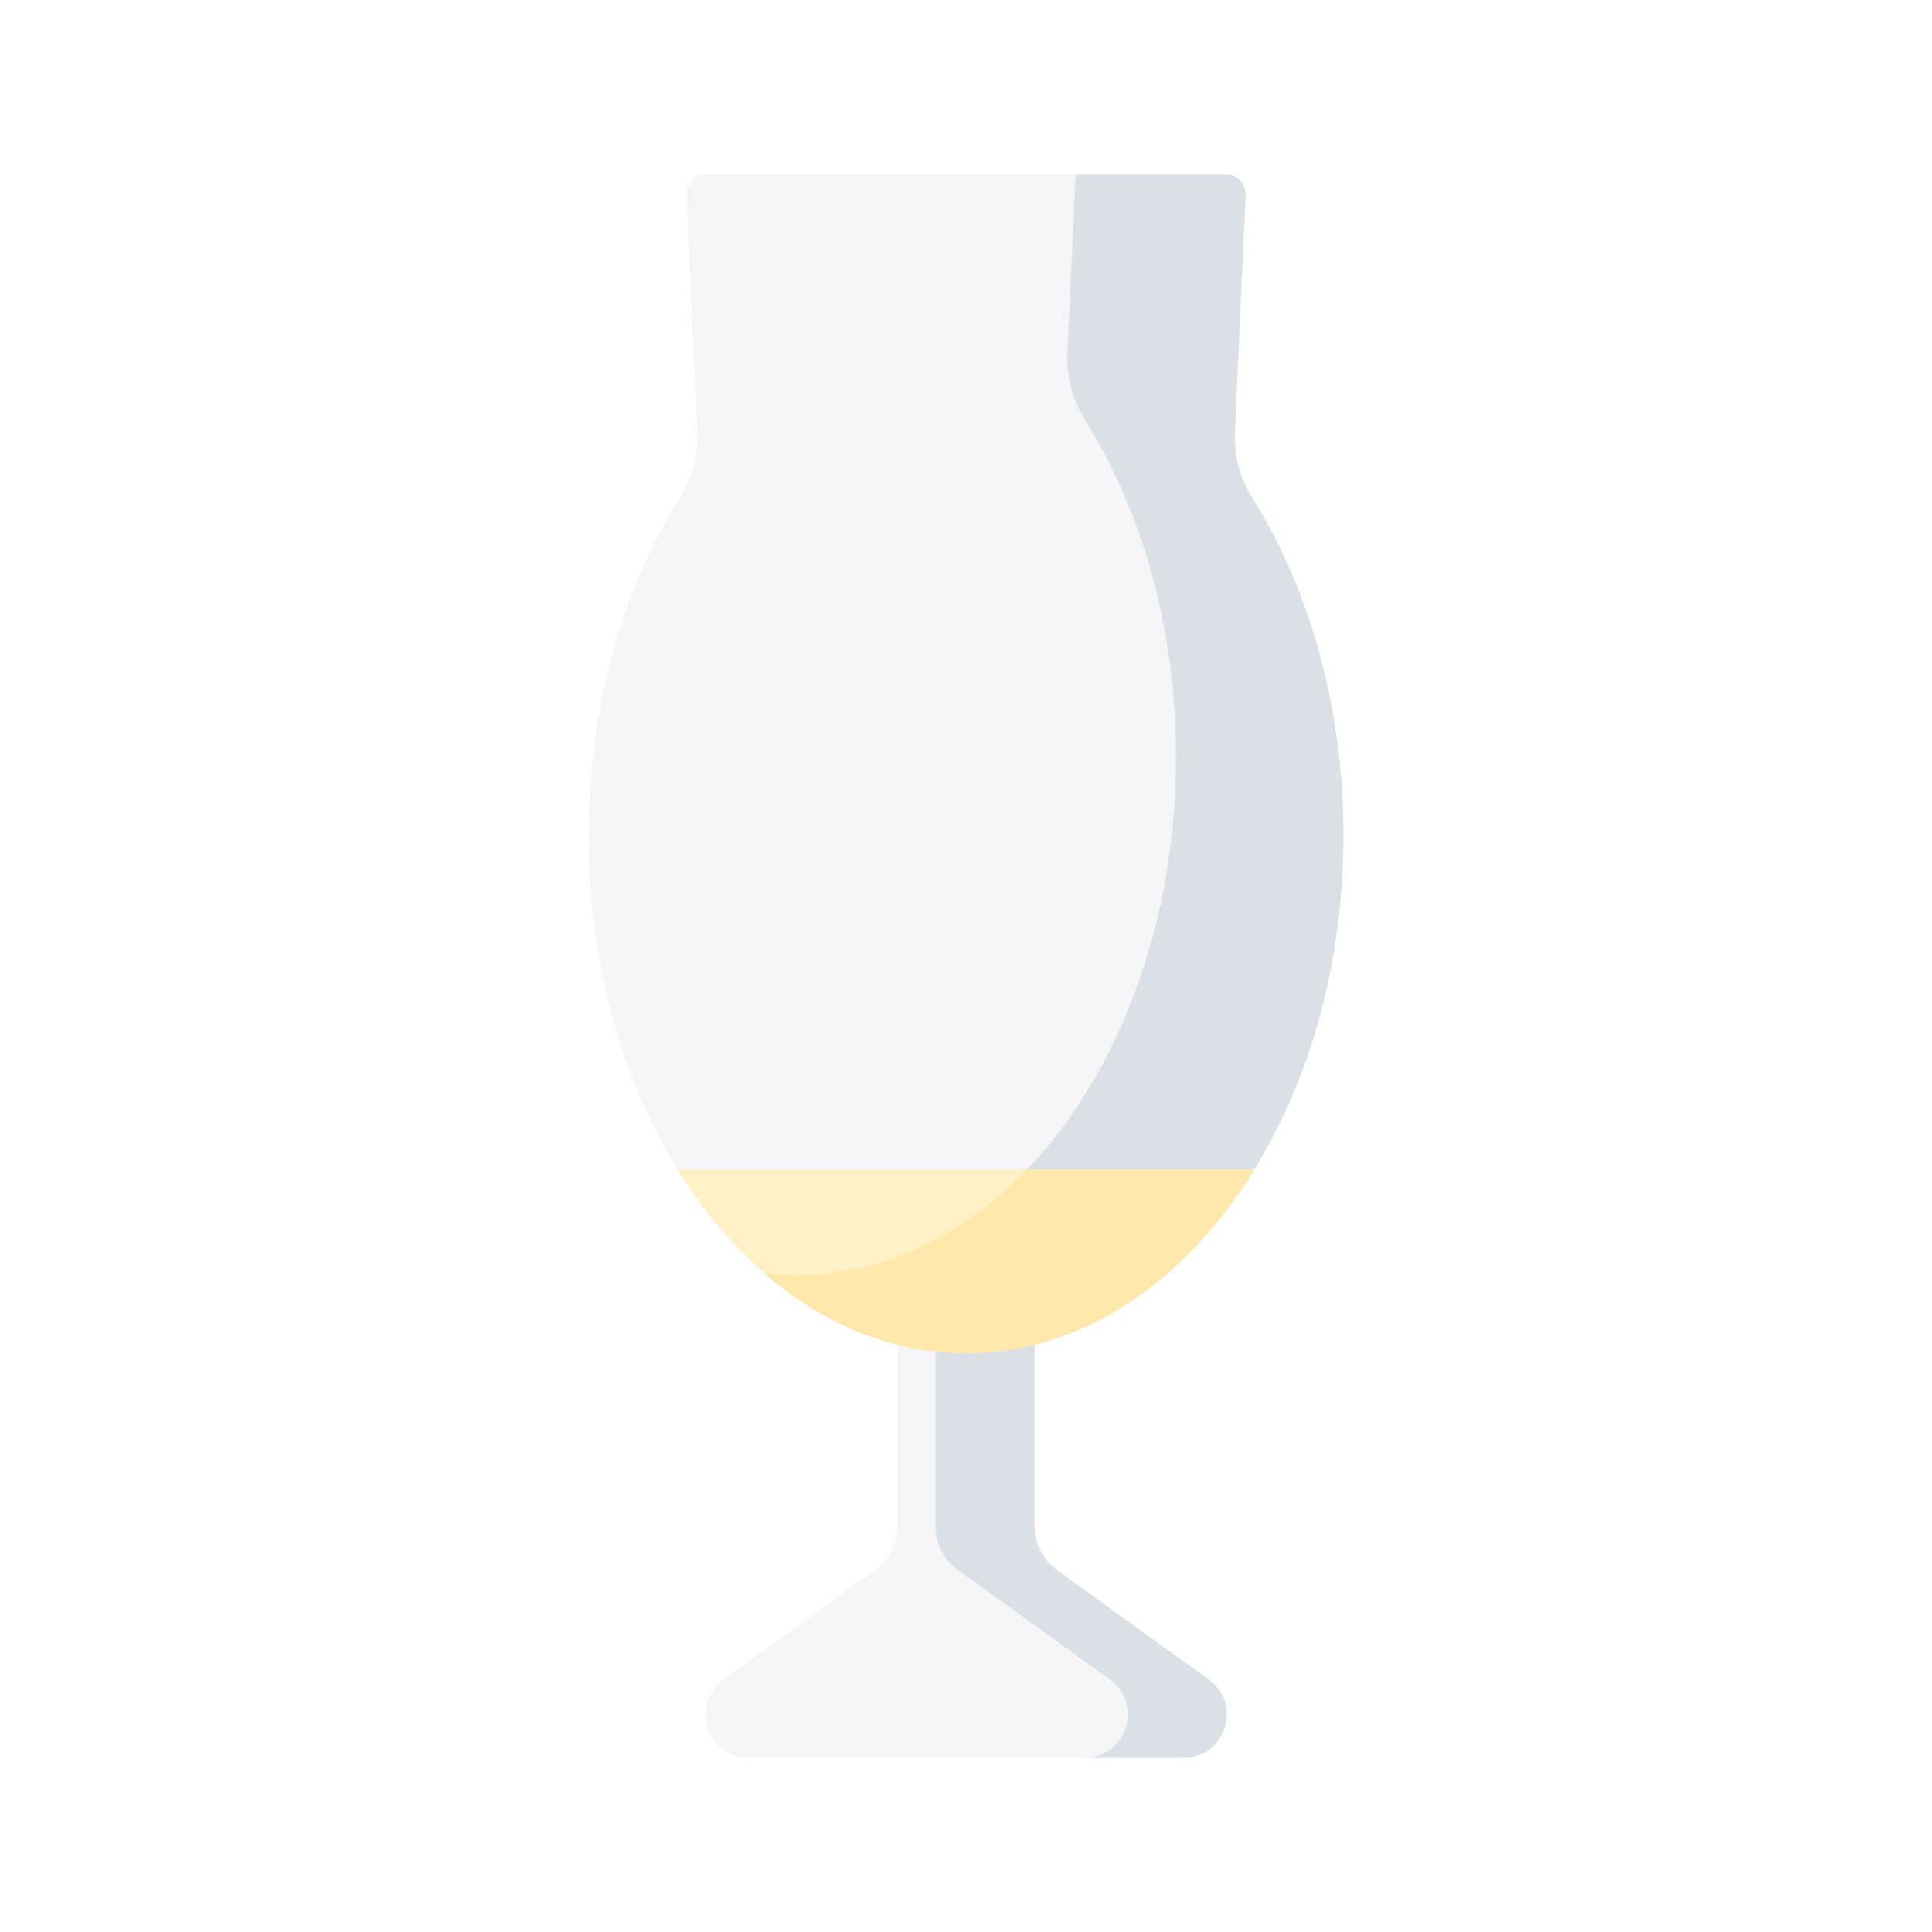
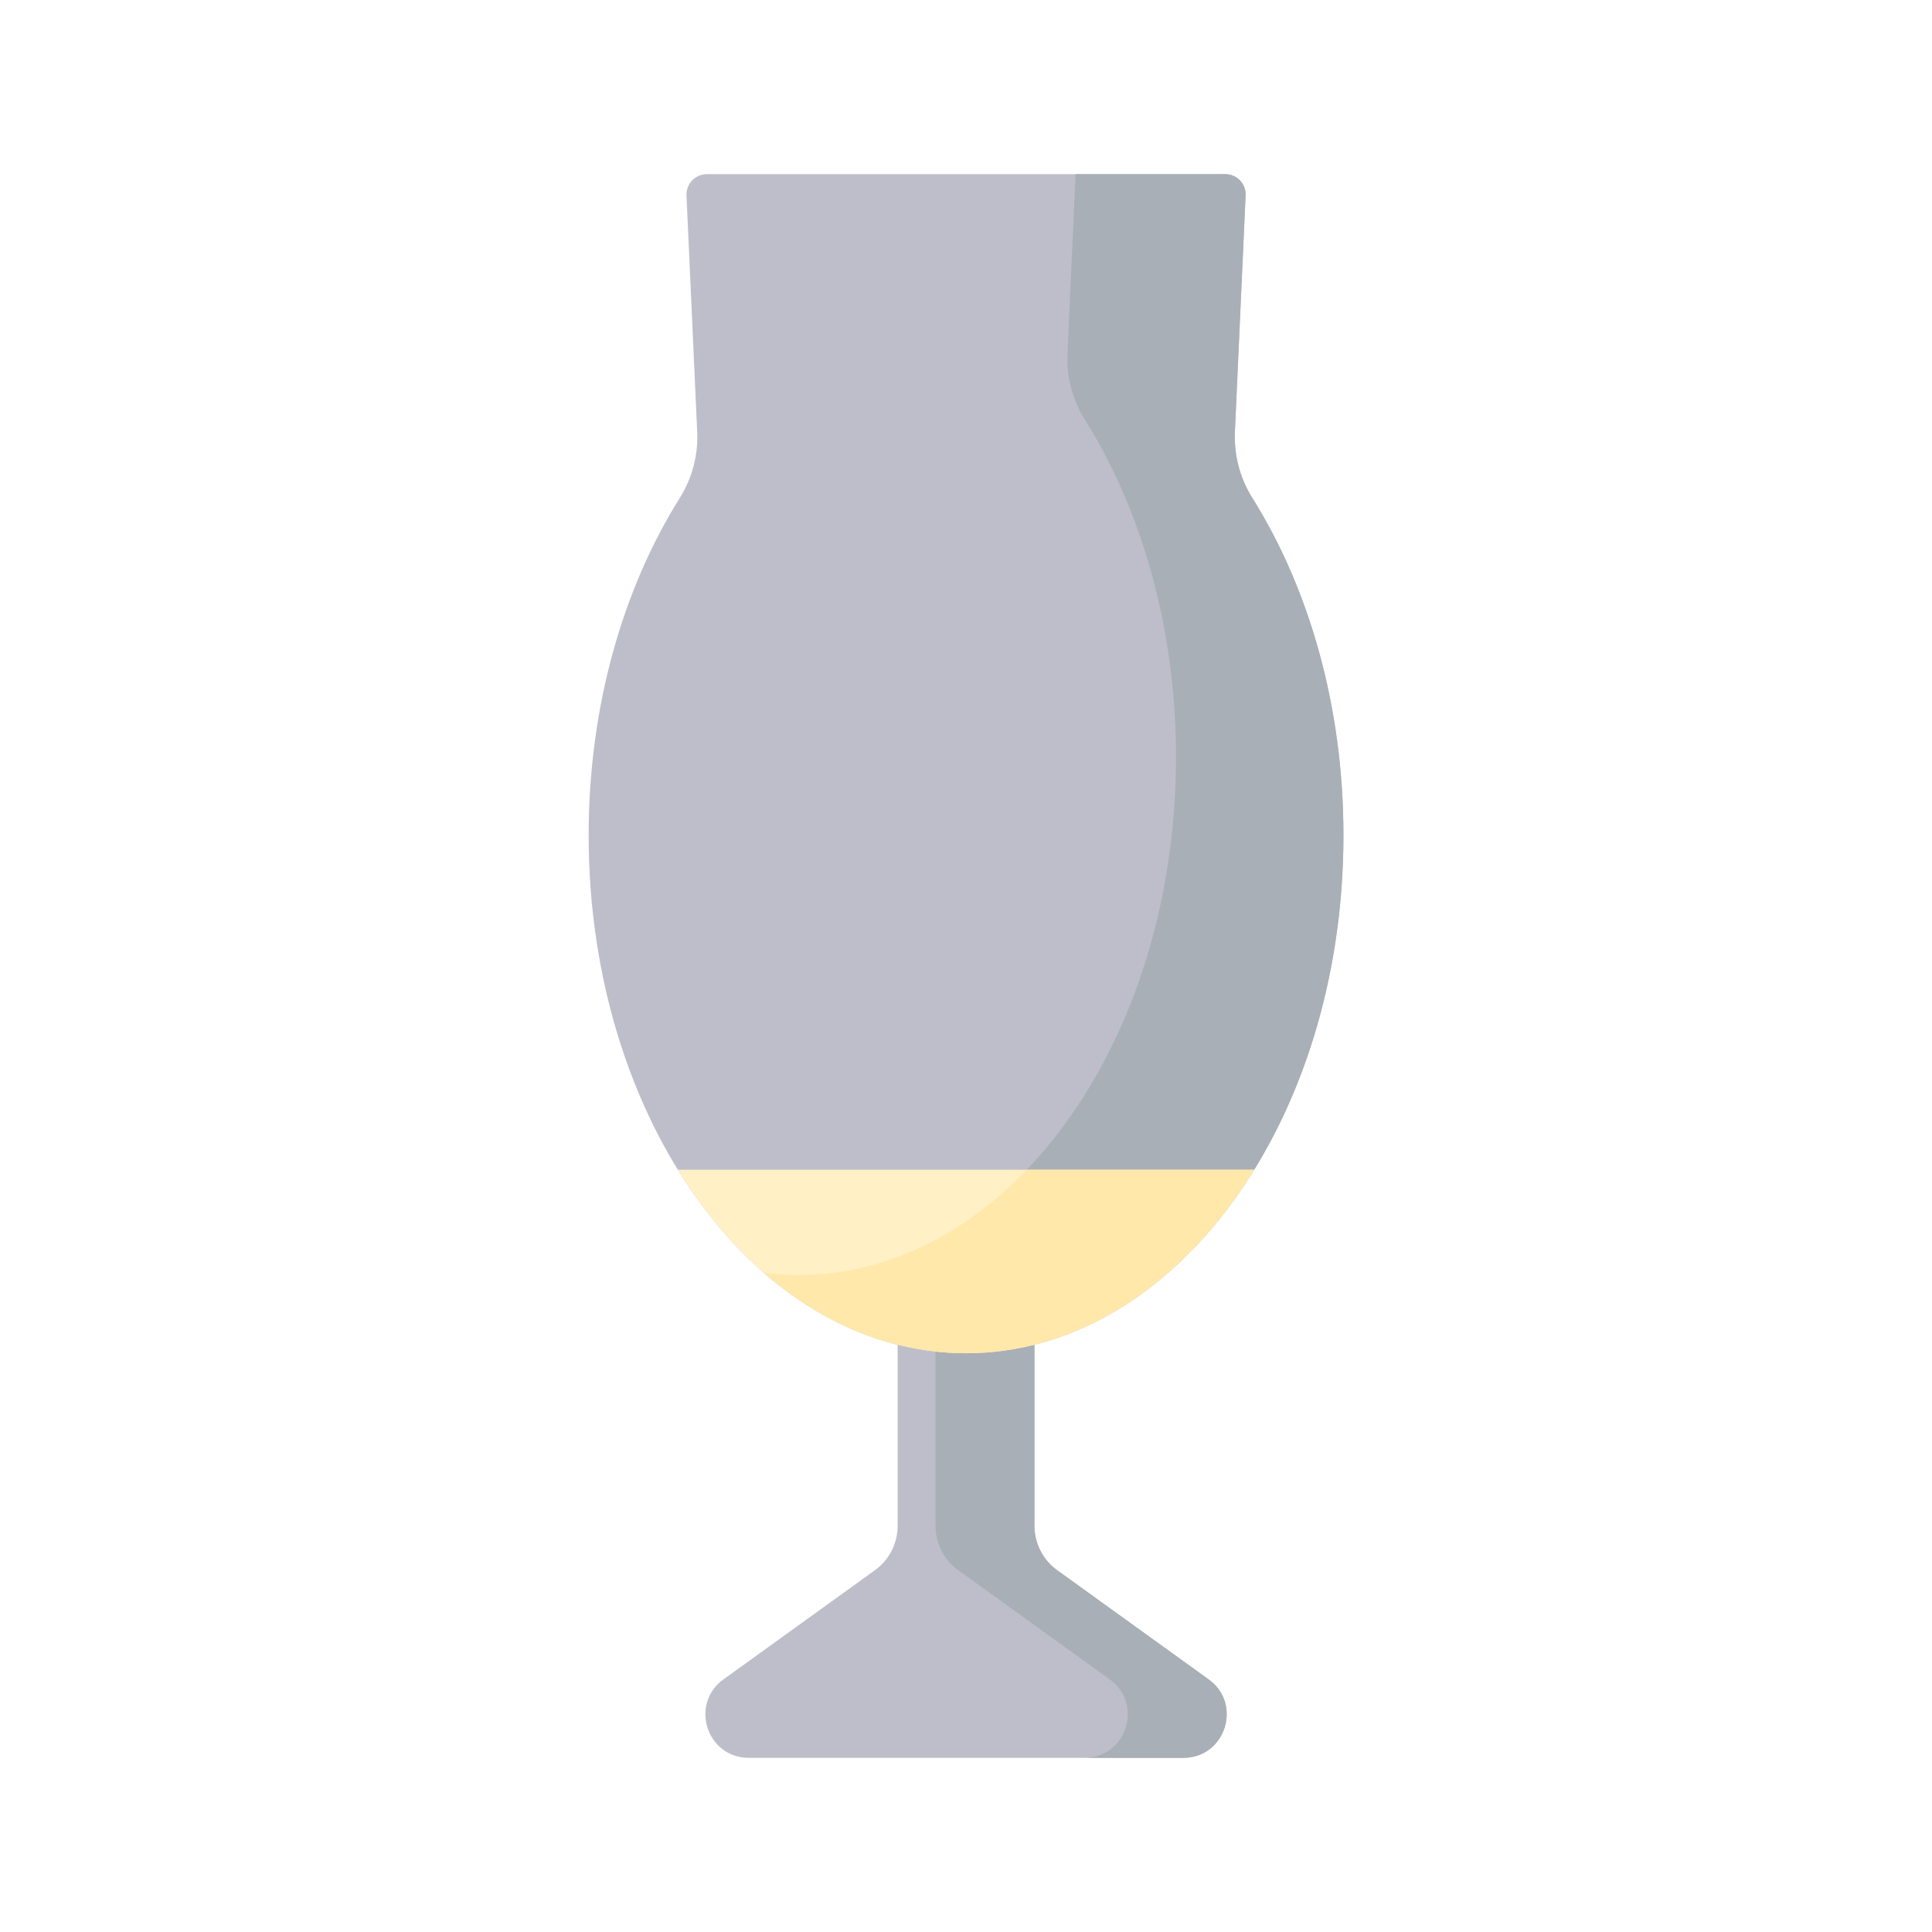
<svg xmlns="http://www.w3.org/2000/svg" width="100%" height="100%" viewBox="0 0 512 512" version="1.1" xml:space="preserve" style="fill-rule:evenodd;clip-rule:evenodd;stroke-linecap:round;stroke-linejoin:round;stroke-miterlimit:1.5;">
  <g id="Layer1">
    </g>
  <g transform="matrix(0.819709,0,0,0.819709,46.1566,46.1545)">
-     <path d="M334.449,486.645L285.461,451.332C280.855,448.012 278.125,442.68 278.125,436.996L278.125,354.762L233.898,354.762L233.898,436.996C233.898,442.68 231.168,448.012 226.563,451.336L177.574,486.645C166.551,494.59 172.172,512 185.762,512L326.262,512C339.852,512 345.473,494.59 334.449,486.645Z" style="fill:rgb(245,245,247);fill-rule:nonzero;" />
+     <path d="M334.449,486.645L285.461,451.332C280.855,448.012 278.125,442.68 278.125,436.996L278.125,354.762L233.898,354.762L233.898,436.996C233.898,442.68 231.168,448.012 226.563,451.336L177.574,486.645C166.551,494.59 172.172,512 185.762,512L326.262,512C339.852,512 345.473,494.59 334.449,486.645Z" style="fill:#BEBECB;fill-rule:nonzero;" />
  </g>
  <g transform="matrix(0.819709,0,0,0.819709,46.1566,46.1545)">
-     <path d="M334.449,486.645L285.461,451.332C280.855,448.012 278.125,442.676 278.125,436.996L278.125,354.762L246.137,354.762L246.137,436.996C246.137,442.676 248.867,448.012 253.477,451.332L302.461,486.645C313.484,494.59 307.863,512 294.273,512L326.262,512C339.852,512 345.473,494.59 334.449,486.645Z" style="fill:rgb(219,224,230);fill-rule:nonzero;" />
+     <path d="M334.449,486.645L285.461,451.332C280.855,448.012 278.125,442.676 278.125,436.996L278.125,354.762L246.137,354.762L246.137,436.996C246.137,442.676 248.867,448.012 253.477,451.332L302.461,486.645C313.484,494.59 307.863,512 294.273,512L326.262,512C339.852,512 345.473,494.59 334.449,486.645Z" style="fill:#A9AFB6;fill-rule:nonzero;" />
  </g>
  <g transform="matrix(0.819709,0,0,0.819709,46.1566,46.1545)">
-     <path d="M342.93,83.313L346.391,6.879C346.559,3.133 343.566,0 339.813,0L172.207,0C168.453,0 165.461,3.133 165.633,6.883L169.094,83.316C169.434,90.84 167.469,98.281 163.469,104.664C145.102,133.965 134,172.09 134,213.77C134,306.23 188.625,381.188 256.012,381.188C323.398,381.188 378.023,306.23 378.023,213.77C378.023,172.09 366.922,133.965 348.555,104.664C344.555,98.281 342.59,90.84 342.93,83.313Z" style="fill:rgb(245,245,247);fill-rule:nonzero;" />
+     <path d="M342.93,83.313L346.391,6.879C346.559,3.133 343.566,0 339.813,0L172.207,0C168.453,0 165.461,3.133 165.633,6.883L169.094,83.316C169.434,90.84 167.469,98.281 163.469,104.664C145.102,133.965 134,172.09 134,213.77C134,306.23 188.625,381.188 256.012,381.188C323.398,381.188 378.023,306.23 378.023,213.77C378.023,172.09 366.922,133.965 348.555,104.664C344.555,98.281 342.59,90.84 342.93,83.313Z" style="fill:#BEBECB;fill-rule:nonzero;" />
  </g>
  <g transform="matrix(0.819709,0,0,0.819709,46.1566,46.1545)">
-     <path d="M348.555,104.66C344.555,98.281 342.59,90.84 342.93,83.313L346.391,6.879C346.559,3.133 343.566,0 339.813,0L291.426,0L288.801,58.023C288.461,65.547 290.422,72.988 294.422,79.371C312.789,108.672 323.891,146.797 323.891,188.477C323.891,280.938 269.266,355.895 201.879,355.895C198.102,355.895 194.371,355.645 190.684,355.188C209.57,371.648 231.977,381.188 256.012,381.188C323.395,381.188 378.023,306.23 378.023,213.77C378.023,172.09 366.922,133.965 348.555,104.66Z" style="fill:rgb(219,224,230);fill-rule:nonzero;" />
+     <path d="M348.555,104.66C344.555,98.281 342.59,90.84 342.93,83.313L346.391,6.879C346.559,3.133 343.566,0 339.813,0L291.426,0L288.801,58.023C288.461,65.547 290.422,72.988 294.422,79.371C312.789,108.672 323.891,146.797 323.891,188.477C323.891,280.938 269.266,355.895 201.879,355.895C198.102,355.895 194.371,355.645 190.684,355.188C209.57,371.648 231.977,381.188 256.012,381.188C323.395,381.188 378.023,306.23 378.023,213.77C378.023,172.09 366.922,133.965 348.555,104.66Z" style="fill:#A9AFB6;fill-rule:nonzero;" />
  </g>
  <g>
    <clipPath id="_clip1">
      <rect x="155.998" y="310" width="200.028" height="48.618" />
    </clipPath>
    <g clip-path="url(#_clip1)">
      <g transform="matrix(0.819709,0,0,0.819709,46.1566,46.1545)">
        <path d="M342.93,83.313L346.391,6.879C346.559,3.133 343.566,0 339.813,0L172.207,0C168.453,0 165.461,3.133 165.633,6.883L169.094,83.316C169.434,90.84 167.469,98.281 163.469,104.664C145.102,133.965 134,172.09 134,213.77C134,306.23 188.625,381.188 256.012,381.188C323.398,381.188 378.023,306.23 378.023,213.77C378.023,172.09 366.922,133.965 348.555,104.664C344.555,98.281 342.59,90.84 342.93,83.313Z" style="fill:rgb(255,240,198);fill-rule:nonzero;" />
      </g>
      <g transform="matrix(0.819709,0,0,0.819709,46.1566,46.1545)">
        <path d="M348.555,104.66C344.555,98.281 342.59,90.84 342.93,83.313L346.391,6.879C346.559,3.133 343.566,0 339.813,0L291.426,0L288.801,58.023C288.461,65.547 290.422,72.988 294.422,79.371C312.789,108.672 323.891,146.797 323.891,188.477C323.891,280.938 269.266,355.895 201.879,355.895C198.102,355.895 194.371,355.645 190.684,355.188C209.57,371.648 231.977,381.188 256.012,381.188C323.395,381.188 378.023,306.23 378.023,213.77C378.023,172.09 366.922,133.965 348.555,104.66Z" style="fill:rgb(255,232,170);fill-rule:nonzero;" />
      </g>
      <g>
        <g transform="matrix(0.66952,0,0,0.66952,63.6795,73.0273)">
          <circle cx="224.331" cy="186.246" r="6.965" style="fill:none;stroke:rgb(255,232,170);stroke-width:2.92px;" />
        </g>
        <g transform="matrix(0.38838,0,0,0.38838,131.411,112.362)">
          <circle cx="224.331" cy="186.246" r="6.965" style="fill:none;stroke:rgb(255,232,170);stroke-width:2.92px;" />
        </g>
        <g transform="matrix(0.38838,0,0,0.38838,124.043,103.844)">
          <circle cx="224.331" cy="186.246" r="6.965" style="fill:none;stroke:rgb(255,232,170);stroke-width:2.92px;" />
        </g>
        <g transform="matrix(0.206306,0,0,0.206306,170.819,130.493)">
          <circle cx="224.331" cy="186.246" r="6.965" style="fill:none;stroke:rgb(255,232,170);stroke-width:5.05px;" />
        </g>
        <g transform="matrix(0.206306,0,0,0.206306,165.819,123.493)">
          <circle cx="224.331" cy="186.246" r="6.965" style="fill:none;stroke:rgb(255,232,170);stroke-width:5.05px;" />
        </g>
      </g>
      <g transform="matrix(1,0,0,1,74.741,59.2758)">
        <g transform="matrix(0.66952,0,0,0.66952,63.6795,73.0273)">
          <circle cx="224.331" cy="186.246" r="6.965" style="fill:none;stroke:rgb(255,232,170);stroke-width:2.92px;" />
        </g>
        <g transform="matrix(0.38838,0,0,0.38838,132.411,113.362)">
          <circle cx="224.331" cy="186.246" r="6.965" style="fill:none;stroke:rgb(255,232,170);stroke-width:2.92px;" />
        </g>
        <g transform="matrix(0.38838,0,0,0.38838,125.043,105.844)">
          <circle cx="224.331" cy="186.246" r="6.965" style="fill:none;stroke:rgb(255,232,170);stroke-width:2.92px;" />
        </g>
        <g transform="matrix(0.38838,0,0,0.38838,132.043,98.844)">
          <circle cx="224.331" cy="186.246" r="6.965" style="fill:none;stroke:rgb(255,232,170);stroke-width:2.92px;" />
        </g>
        <g transform="matrix(0.206306,0,0,0.206306,165.819,127.493)">
          <circle cx="224.331" cy="186.246" r="6.965" style="fill:none;stroke:rgb(255,232,170);stroke-width:5.05px;" />
        </g>
        <g transform="matrix(0.206306,0,0,0.206306,170.819,120.493)">
          <circle cx="224.331" cy="186.246" r="6.965" style="fill:none;stroke:rgb(255,232,170);stroke-width:5.05px;" />
        </g>
      </g>
      <g transform="matrix(1,0,0,1,74.4462,-54.1679)">
        <g transform="matrix(0.66952,0,0,0.66952,64.6795,72.0273)">
          <circle cx="224.331" cy="186.246" r="6.965" style="fill:none;stroke:rgb(255,232,170);stroke-width:2.92px;" />
        </g>
        <g transform="matrix(0.38838,0,0,0.38838,131.411,112.362)">
          <circle cx="224.331" cy="186.246" r="6.965" style="fill:none;stroke:rgb(255,232,170);stroke-width:2.92px;" />
        </g>
        <g transform="matrix(0.38838,0,0,0.38838,125.043,102.844)">
          <circle cx="224.331" cy="186.246" r="6.965" style="fill:none;stroke:rgb(255,232,170);stroke-width:2.92px;" />
        </g>
        <g transform="matrix(0.206306,0,0,0.206306,174.819,132.493)">
          <circle cx="224.331" cy="186.246" r="6.965" style="fill:none;stroke:rgb(255,220,125);stroke-width:5.05px;" />
        </g>
        <g transform="matrix(0.206306,0,0,0.206306,169.819,125.493)">
          <circle cx="224.331" cy="186.246" r="6.965" style="fill:none;stroke:rgb(255,220,125);stroke-width:5.05px;" />
        </g>
      </g>
    </g>
  </g>
</svg>
